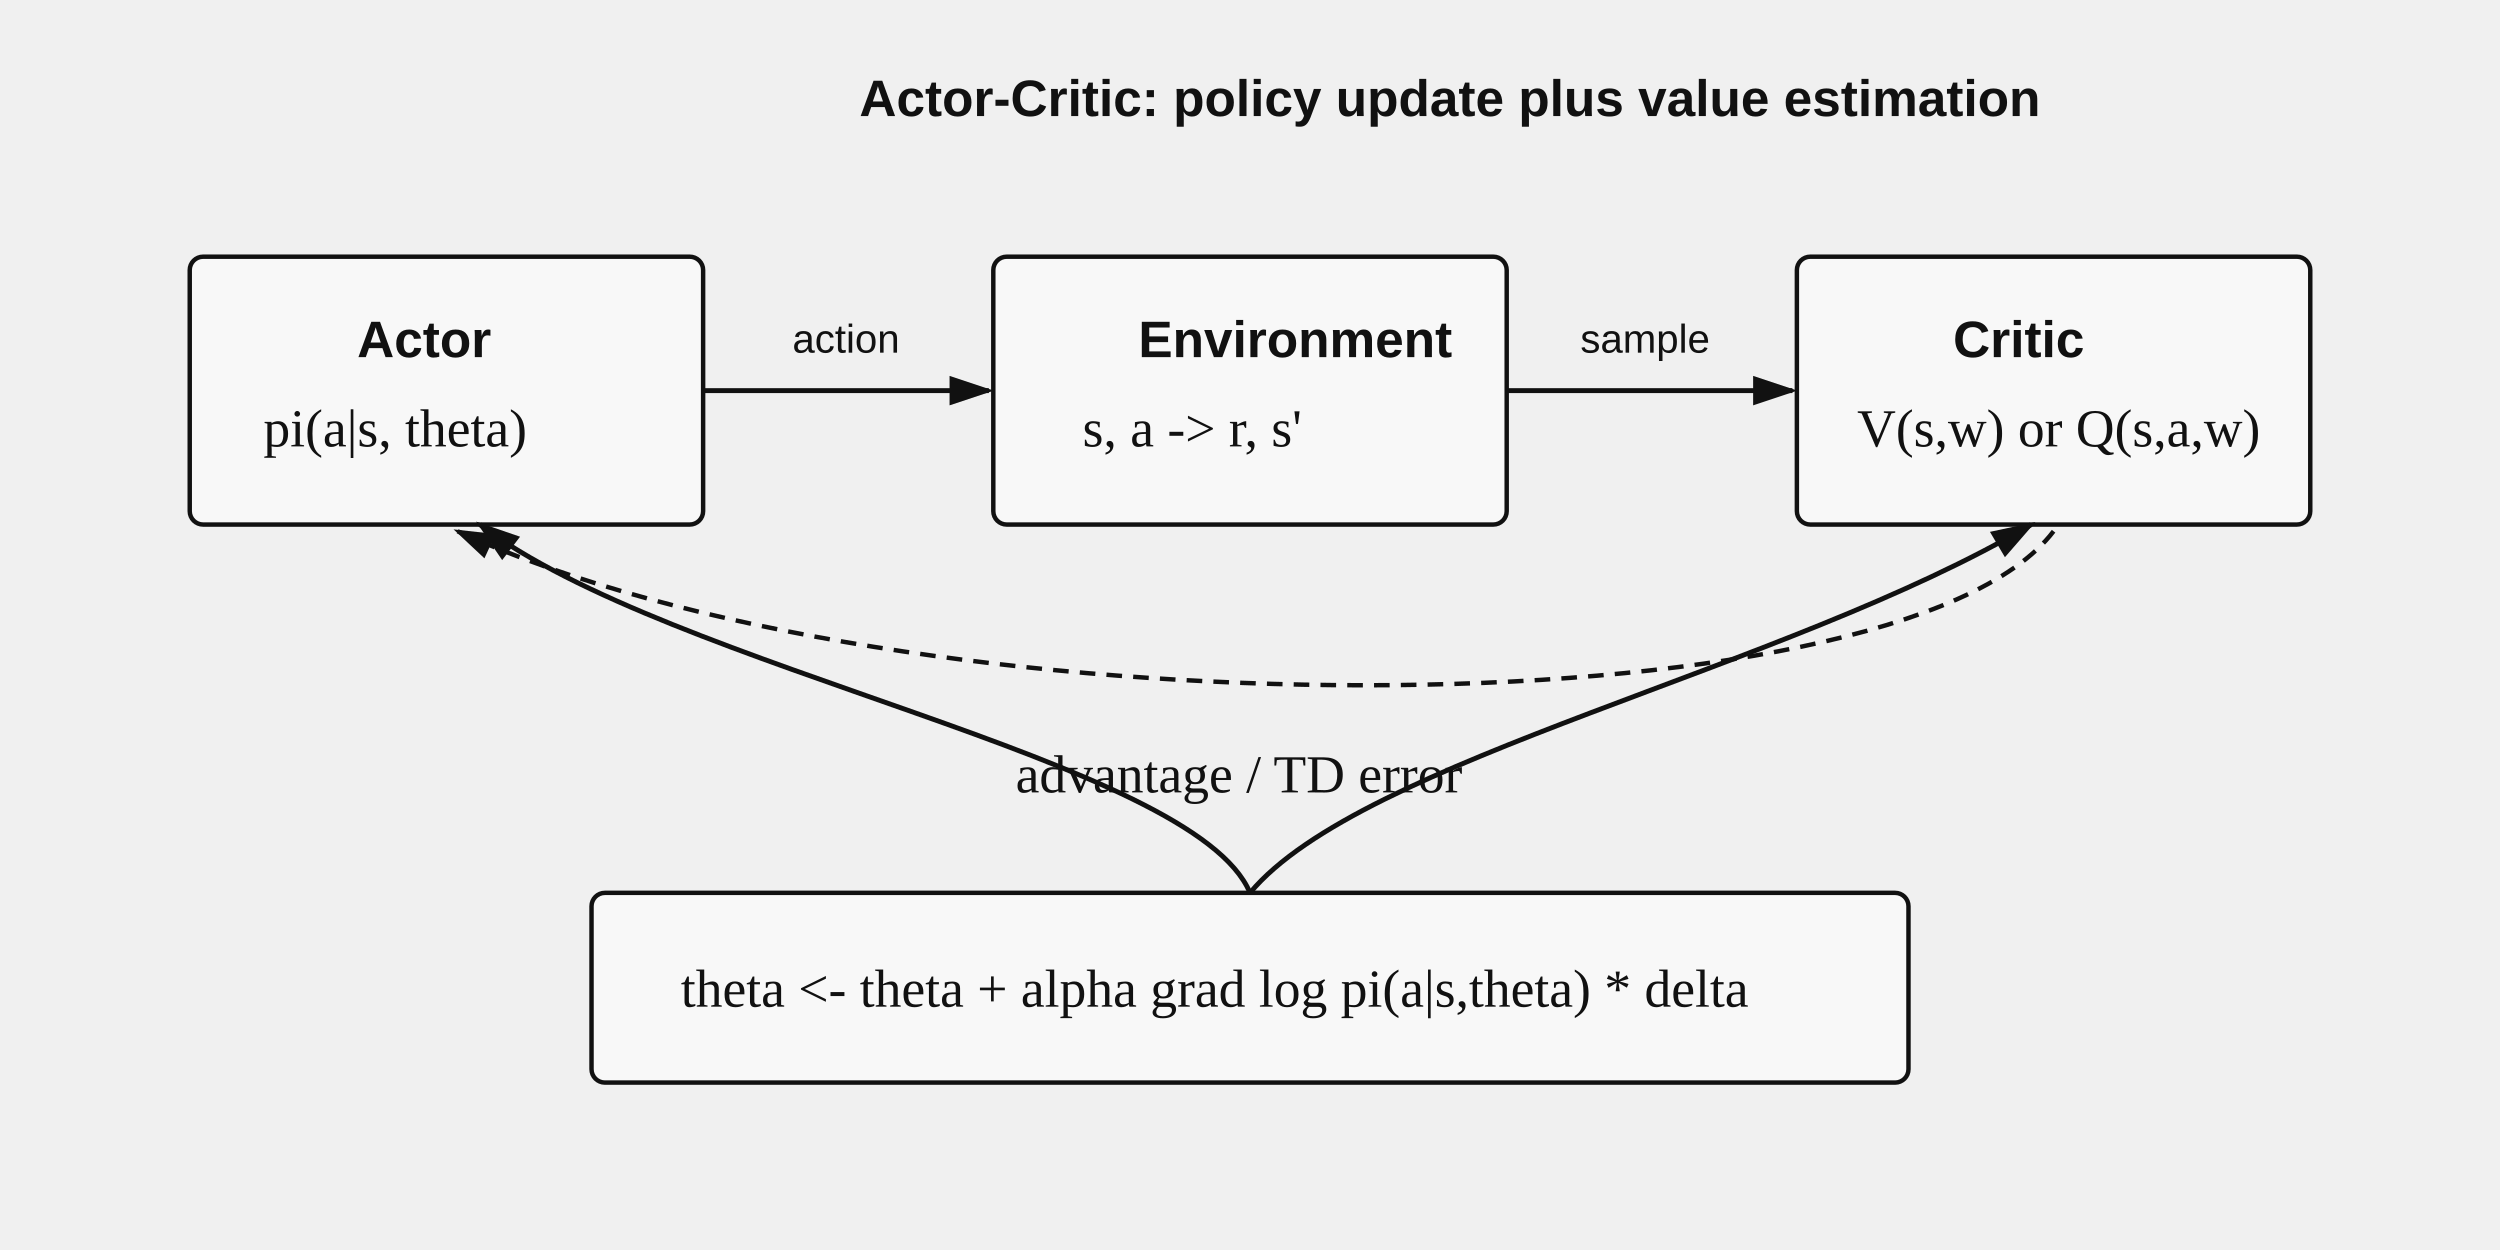
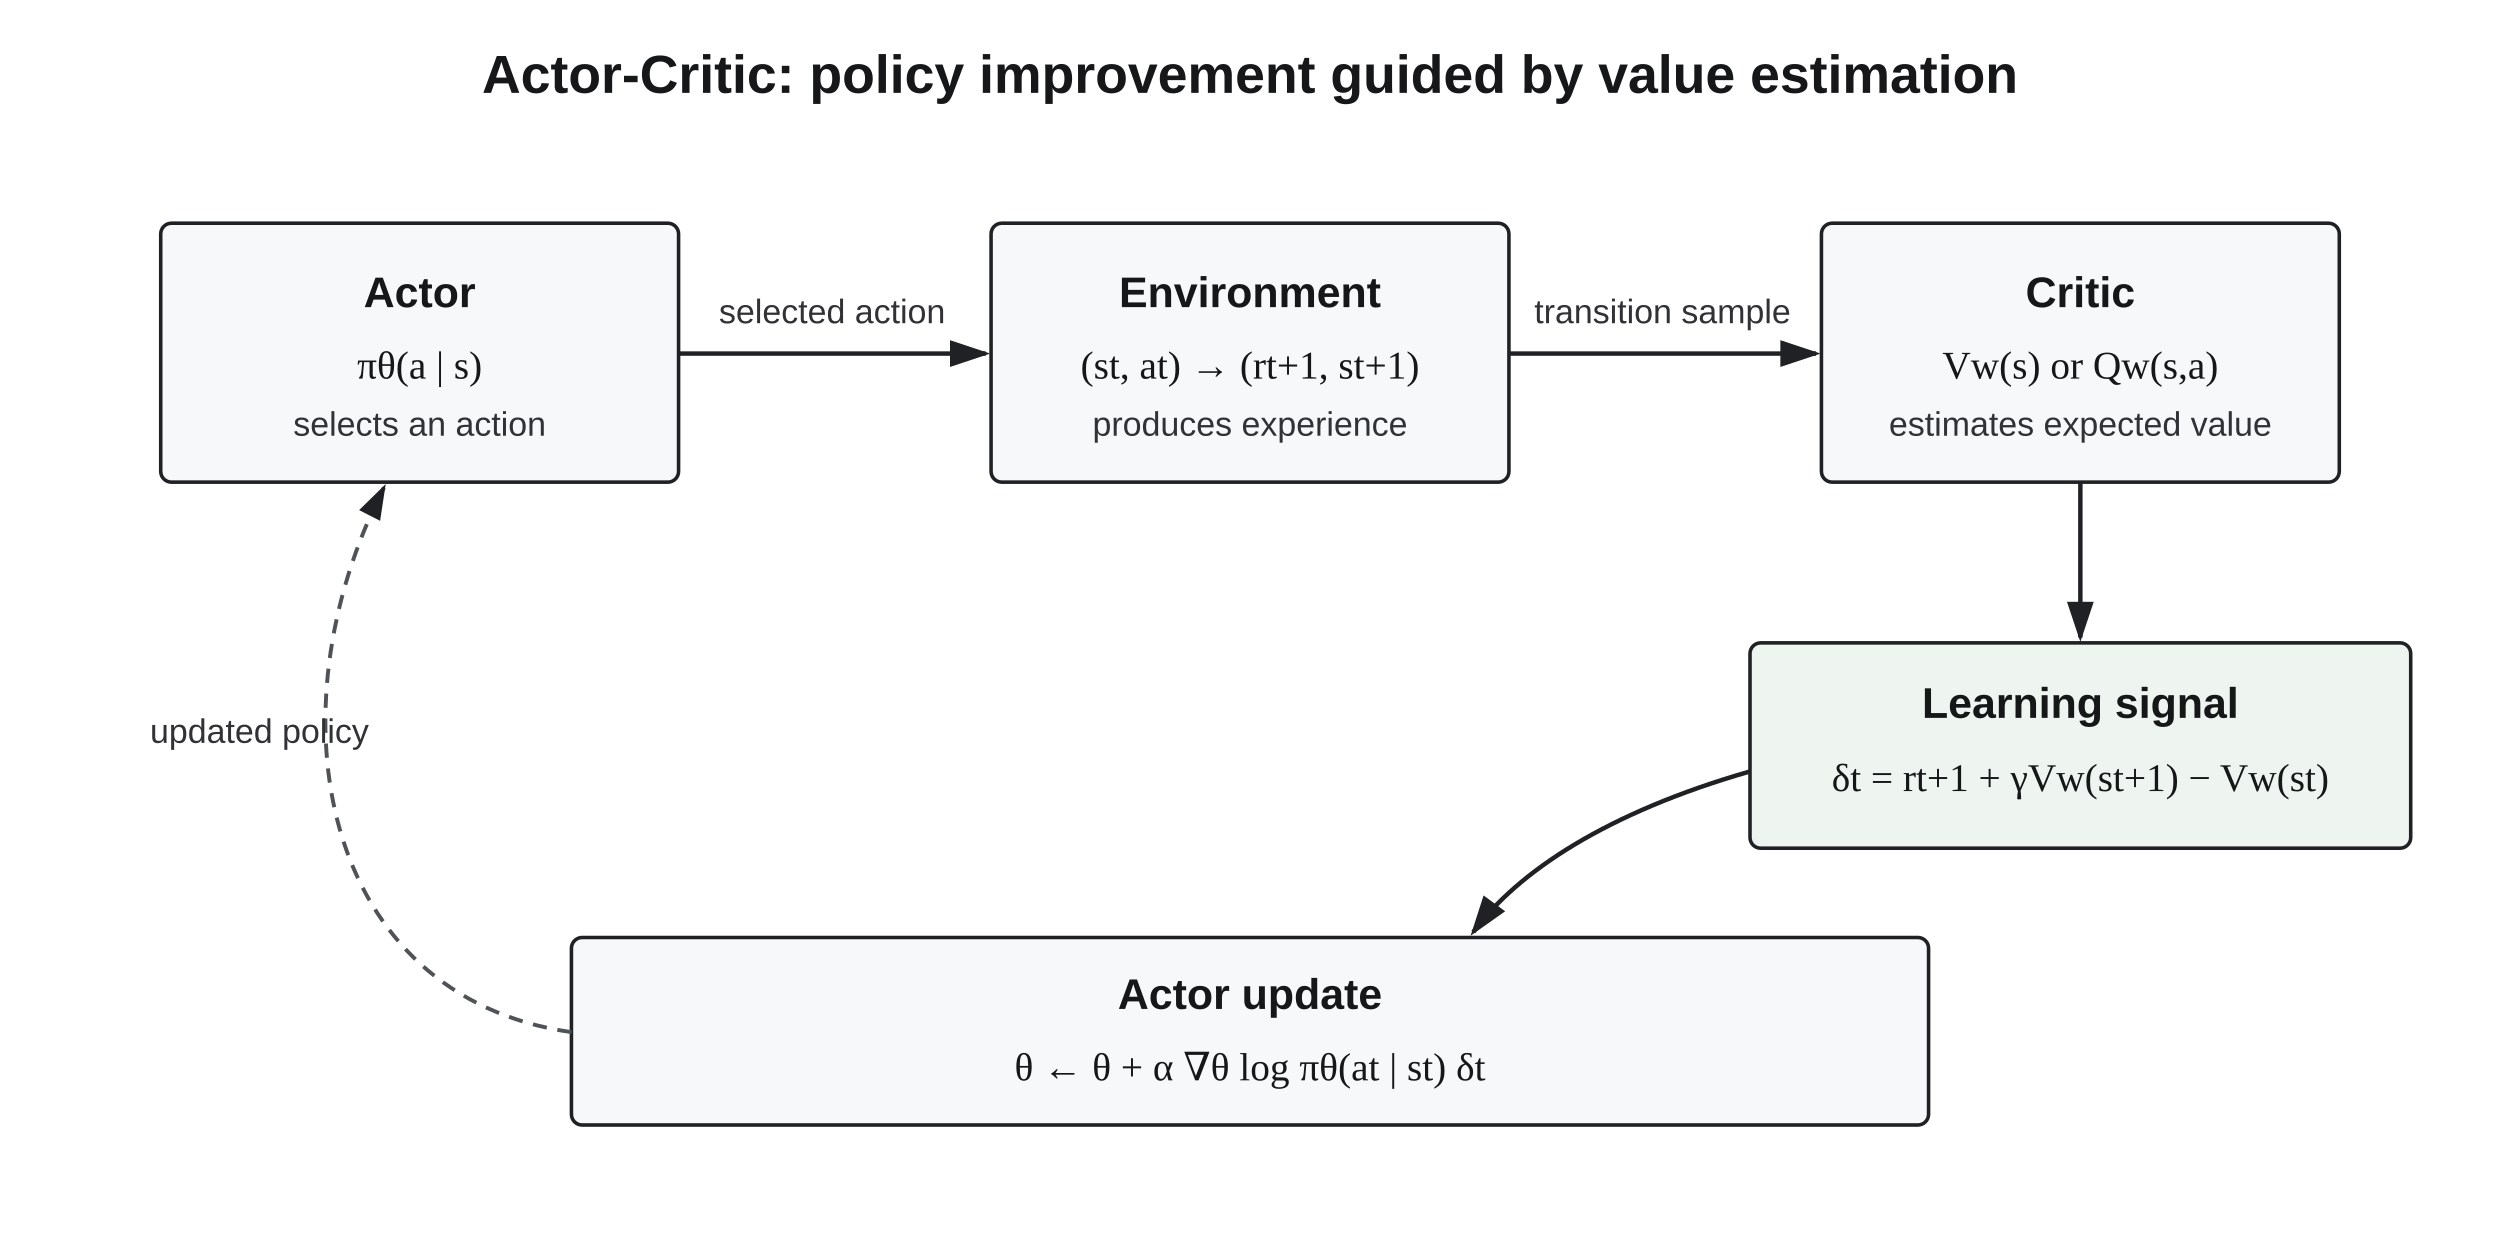
- <svg xmlns="http://www.w3.org/2000/svg" width="1120" height="560" viewBox="0 0 1120 560" role="img" aria-label="Actor critic architecture">
+ <svg xmlns="http://www.w3.org/2000/svg" width="1400" height="700" viewBox="0 0 1400 700" role="img" aria-label="Actor-Critic policy and value learning loop">
  <defs>
-     <marker id="arrow" markerWidth="10" markerHeight="10" refX="8" refY="3" orient="auto" markerUnits="strokeWidth">
-       <path d="M0,0 L0,6 L9,3 z" fill="#111" />
+     <marker id="arrow" markerWidth="10" markerHeight="10" refX="8" refY="3" orient="auto">
+       <path d="M0,0 L0,6 L9,3 z" fill="#202124" />
    </marker>
    <style>
-       .box { fill:#f8f8f8; stroke:#111; stroke-width:2; rx:6; }
-       .node { fill:#fff; stroke:#111; stroke-width:2; }
-       .text { font-family:Arial, Helvetica, sans-serif; font-size:23px; fill:#111; font-weight:700; }
-       .small { font-family:Arial, Helvetica, sans-serif; font-size:18px; fill:#111; }
-       .math { font-family:"Times New Roman", Times, serif; font-size:24px; fill:#111; }
-       .line { stroke:#111; stroke-width:2.2; fill:none; marker-end:url(#arrow); }
-       .dash { stroke:#111; stroke-width:2; fill:none; stroke-dasharray:7 5; marker-end:url(#arrow); }
+       .box { fill:#f7f8fa; stroke:#202124; stroke-width:2; }
+       .signal { fill:#eef5f0; stroke:#202124; stroke-width:2; }
+       .title { font:700 30px Arial, sans-serif; fill:#161718; }
+       .head { font:700 24px Arial, sans-serif; fill:#161718; }
+       .body { font:19px Arial, sans-serif; fill:#303236; }
+       .math { font:22px "Times New Roman", serif; fill:#161718; }
+       .line { stroke:#202124; stroke-width:2.5; fill:none; marker-end:url(#arrow); }
+       .dash { stroke:#4f5357; stroke-width:2.2; fill:none; stroke-dasharray:8 6; marker-end:url(#arrow); }
    </style>
  </defs>
-   <text x="385" y="52" class="text">Actor-Critic: policy update plus value estimation</text>
-   <rect x="85" y="115" width="230" height="120" class="box" />
-   <text x="160" y="160" class="text">Actor</text>
-   <text x="118" y="200" class="math">pi(a|s, theta)</text>
-   <rect x="445" y="115" width="230" height="120" class="box" />
-   <text x="510" y="160" class="text">Environment</text>
-   <text x="485" y="200" class="math">s, a -&gt; r, s'</text>
-   <rect x="805" y="115" width="230" height="120" class="box" />
-   <text x="875" y="160" class="text">Critic</text>
-   <text x="832" y="200" class="math">V(s,w) or Q(s,a,w)</text>
-   <path d="M315 175 L443 175" class="line" />
-   <text x="355" y="158" class="small">action</text>
-   <path d="M675 175 L803 175" class="line" />
-   <text x="708" y="158" class="small">sample</text>
-   <path d="M920 238 C850 330 405 330 205 238" class="dash" />
-   <text x="455" y="355" class="math">advantage / TD error</text>
-   <rect x="265" y="400" width="590" height="85" class="box" />
-   <text x="305" y="451" class="math">theta &lt;- theta + alpha grad log pi(a|s,theta) * delta</text>
-   <path d="M560 400 C535 340 300 300 215 235" class="line" />
-   <path d="M560 400 C610 340 800 300 910 235" class="line" />
+   <rect width="1400" height="700" fill="#fff" />
+   <text x="700" y="52" text-anchor="middle" class="title">Actor-Critic: policy improvement guided by value estimation</text>
+   <rect x="90" y="125" width="290" height="145" rx="6" class="box" />
+   <text x="235" y="172" text-anchor="middle" class="head">Actor</text>
+   <text x="235" y="212" text-anchor="middle" class="math">πθ(a | s)</text>
+   <text x="235" y="244" text-anchor="middle" class="body">selects an action</text>
+   <rect x="555" y="125" width="290" height="145" rx="6" class="box" />
+   <text x="700" y="172" text-anchor="middle" class="head">Environment</text>
+   <text x="700" y="212" text-anchor="middle" class="math">(st, at) → (rt+1, st+1)</text>
+   <text x="700" y="244" text-anchor="middle" class="body">produces experience</text>
+   <rect x="1020" y="125" width="290" height="145" rx="6" class="box" />
+   <text x="1165" y="172" text-anchor="middle" class="head">Critic</text>
+   <text x="1165" y="212" text-anchor="middle" class="math">Vw(s) or Qw(s,a)</text>
+   <text x="1165" y="244" text-anchor="middle" class="body">estimates expected value</text>
+   <path d="M380 198 L552 198" class="line" />
+   <text x="466" y="181" text-anchor="middle" class="body">selected action</text>
+   <path d="M845 198 L1017 198" class="line" />
+   <text x="931" y="181" text-anchor="middle" class="body">transition sample</text>
+   <rect x="980" y="360" width="370" height="115" rx="6" class="signal" />
+   <text x="1165" y="402" text-anchor="middle" class="head">Learning signal</text>
+   <text x="1165" y="443" text-anchor="middle" class="math">δt = rt+1 + γVw(st+1) − Vw(st)</text>
+   <path d="M1165 270 L1165 357" class="line" />
+   <rect x="320" y="525" width="760" height="105" rx="6" class="box" />
+   <text x="700" y="565" text-anchor="middle" class="head">Actor update</text>
+   <text x="700" y="605" text-anchor="middle" class="math">θ ← θ + α ∇θ log πθ(at | st) δt</text>
+   <path d="M980 432 C900 455 850 488 825 522" class="line" />
+   <path d="M320 578 C180 558 150 400 215 273" class="dash" />
+   <text x="84" y="416" class="body">updated policy</text>
</svg>
